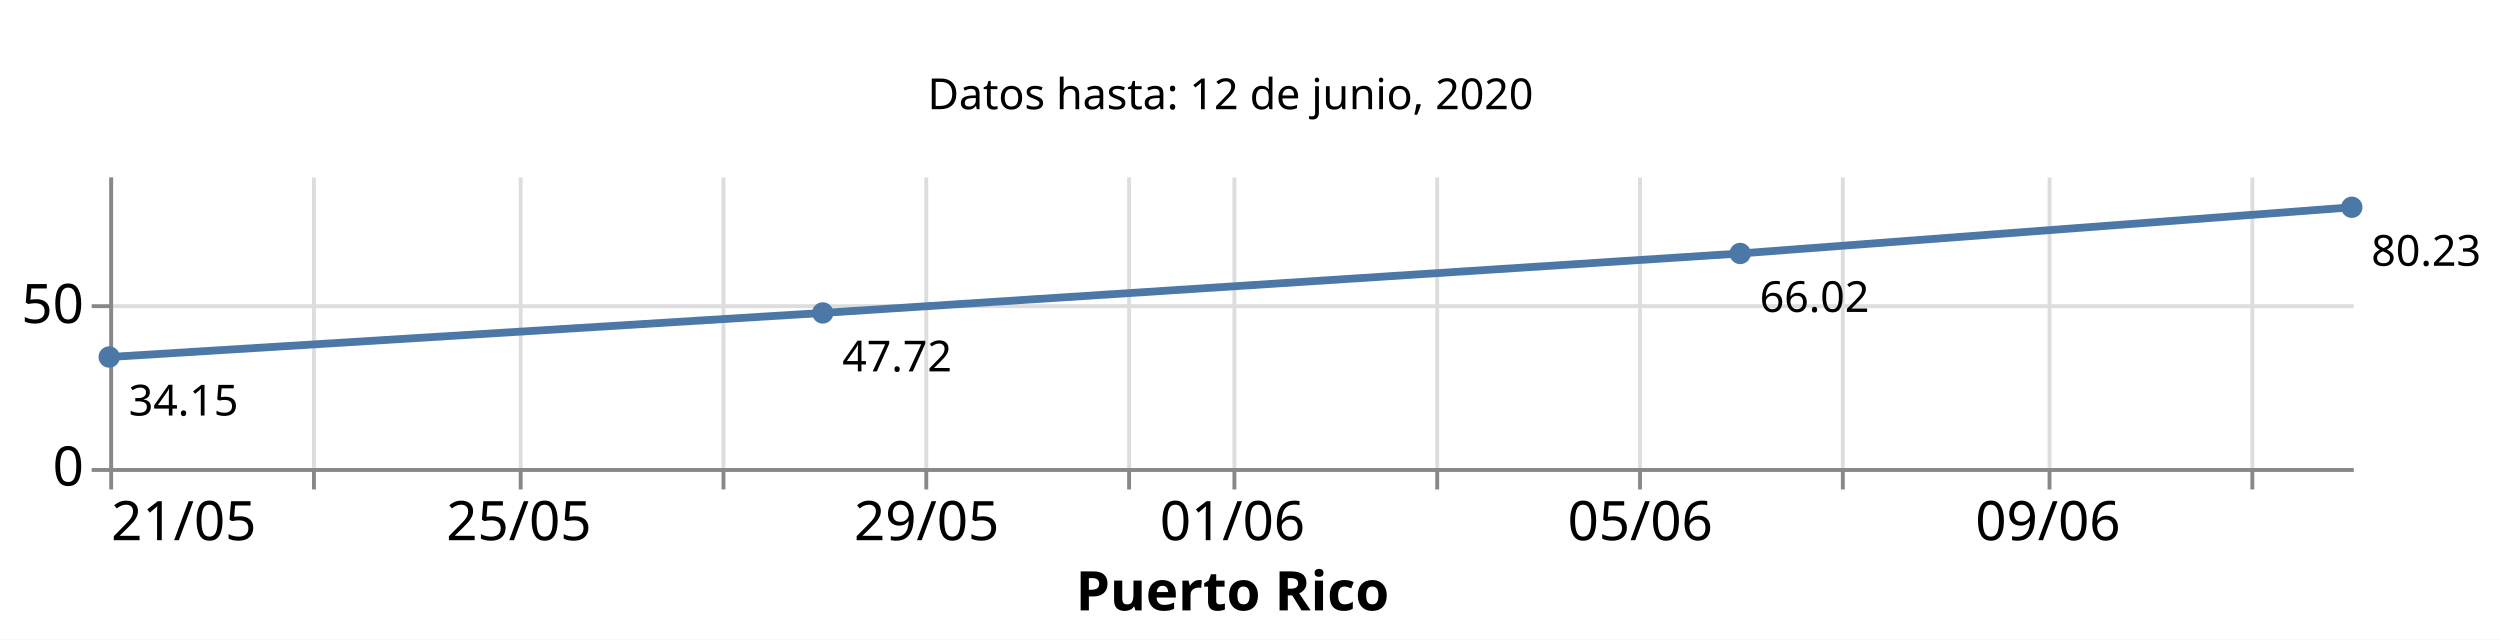
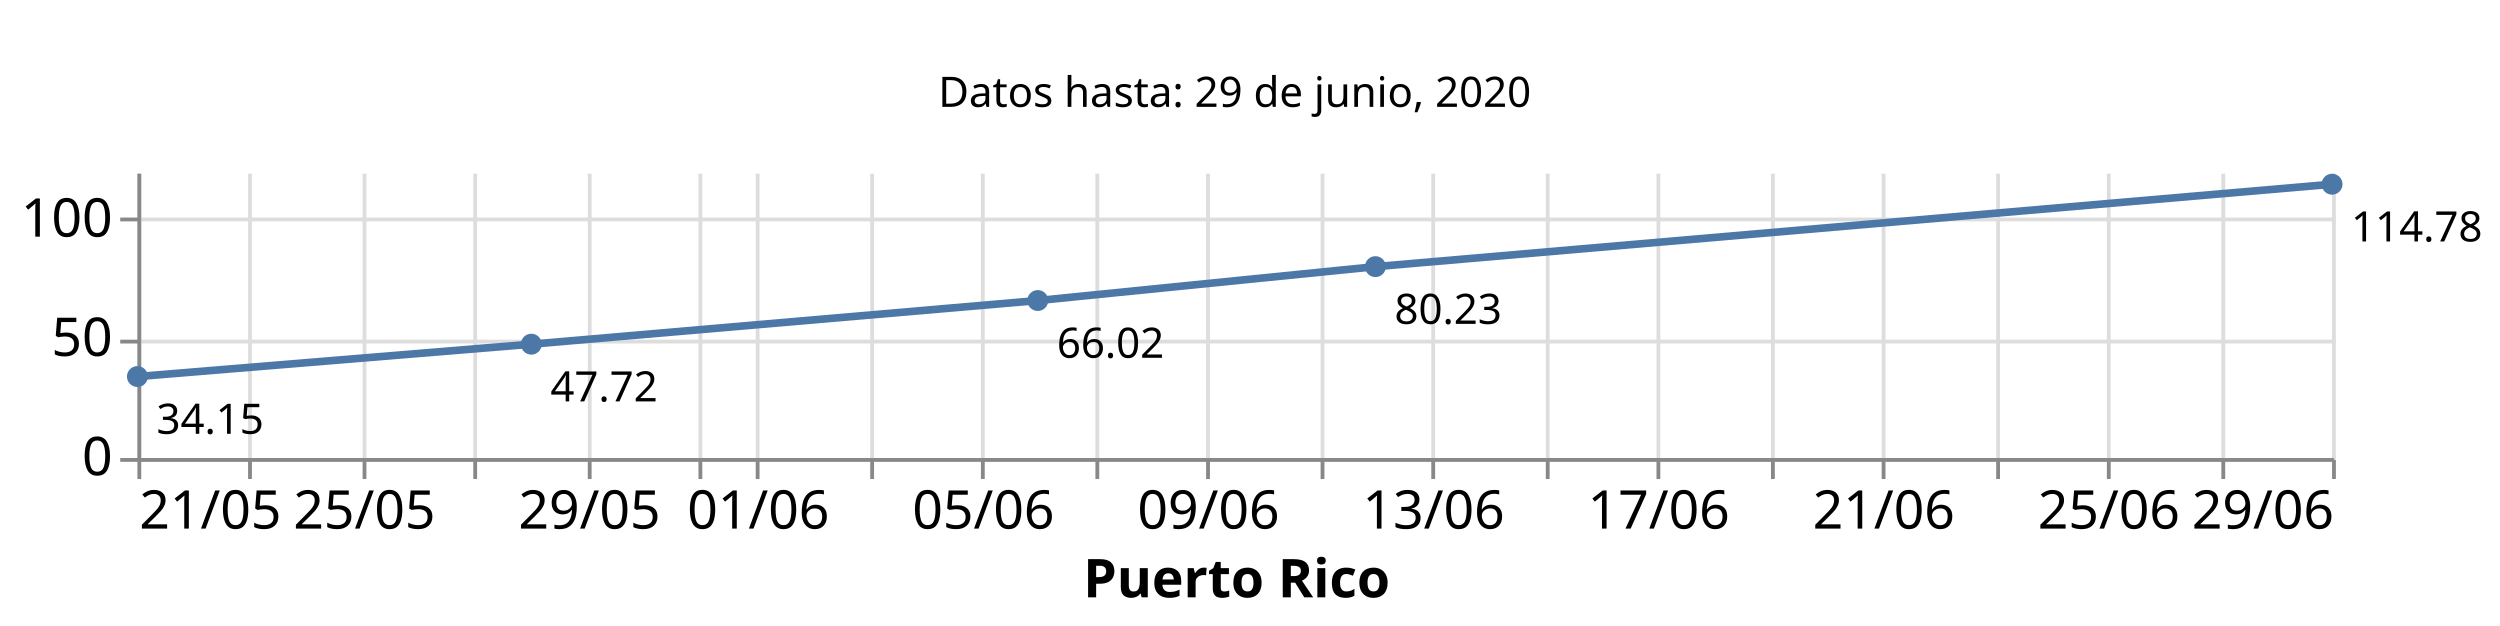
- <svg xmlns="http://www.w3.org/2000/svg" class="marks" width="641" height="164" viewBox="0 0 641 164" version="1.1">
-   <rect width="641" height="164" style="fill: white;" />
-   <g transform="translate(28,5)">
+ <svg xmlns="http://www.w3.org/2000/svg" class="marks" width="655" height="164" viewBox="0 0 655 164" version="1.1">
+   <rect width="655" height="164" style="fill: white;" />
+   <g transform="translate(36,5)">
    <g class="mark-group role-frame root">
      <g transform="translate(0,0)">
        <path class="background" d="M0,0h0v0h0Z" style="fill: none;" />
        <g>
          <g class="mark-group role-scope concat_0_group">
            <g transform="translate(0,0)">
              <path class="background" d="M0,0h575v40h-575Z" style="fill: none; stroke: #ddd; stroke-width: 0;" />
              <g>
                <g class="mark-text role-mark concat_0_marks">
-                   <text text-anchor="middle" transform="translate(287.5,23)" style="font-family: sans-serif; font-size: 11px; fill: black;">Datos hasta: 12 de junio, 2020</text>
+                   <text text-anchor="middle" transform="translate(287.5,23)" style="font-family: sans-serif; font-size: 11px; fill: black;">Datos hasta: 29 de junio, 2020</text>
                </g>
              </g>
              <path class="foreground" d="" style="display: none; fill: none;" />
            </g>
          </g>
          <g class="mark-group role-scope concat_1_group">
            <g transform="translate(0,40)">
              <path class="background" d="M0,0h575v75h-575Z" style="fill: none; stroke: #ddd; stroke-width: 0;" />
              <g>
                <g class="mark-group role-axis">
                  <g transform="translate(0.5,75.5)">
                    <path class="background" d="M0,0h0v0h0Z" style="pointer-events: none; fill: none;" />
                    <g>
                      <g class="mark-rule role-axis-grid" style="pointer-events: none;">
                        <line transform="translate(0,-75)" x2="0" y2="75" style="fill: none; stroke: #ddd; stroke-width: 1; opacity: 1;" />
-                         <line transform="translate(52,-75)" x2="0" y2="75" style="fill: none; stroke: #ddd; stroke-width: 1; opacity: 1;" />
-                         <line transform="translate(105,-75)" x2="0" y2="75" style="fill: none; stroke: #ddd; stroke-width: 1; opacity: 1;" />
-                         <line transform="translate(157,-75)" x2="0" y2="75" style="fill: none; stroke: #ddd; stroke-width: 1; opacity: 1;" />
-                         <line transform="translate(209,-75)" x2="0" y2="75" style="fill: none; stroke: #ddd; stroke-width: 1; opacity: 1;" />
-                         <line transform="translate(261,-75)" x2="0" y2="75" style="fill: none; stroke: #ddd; stroke-width: 1; opacity: 1;" />
-                         <line transform="translate(288,-75)" x2="0" y2="75" style="fill: none; stroke: #ddd; stroke-width: 1; opacity: 1;" />
-                         <line transform="translate(340,-75)" x2="0" y2="75" style="fill: none; stroke: #ddd; stroke-width: 1; opacity: 1;" />
-                         <line transform="translate(392,-75)" x2="0" y2="75" style="fill: none; stroke: #ddd; stroke-width: 1; opacity: 1;" />
-                         <line transform="translate(444,-75)" x2="0" y2="75" style="fill: none; stroke: #ddd; stroke-width: 1; opacity: 1;" />
-                         <line transform="translate(497,-75)" x2="0" y2="75" style="fill: none; stroke: #ddd; stroke-width: 1; opacity: 1;" />
-                         <line transform="translate(549,-75)" x2="0" y2="75" style="fill: none; stroke: #ddd; stroke-width: 1; opacity: 1;" />
+                         <line transform="translate(29,-75)" x2="0" y2="75" style="fill: none; stroke: #ddd; stroke-width: 1; opacity: 1;" />
+                         <line transform="translate(59,-75)" x2="0" y2="75" style="fill: none; stroke: #ddd; stroke-width: 1; opacity: 1;" />
+                         <line transform="translate(88,-75)" x2="0" y2="75" style="fill: none; stroke: #ddd; stroke-width: 1; opacity: 1;" />
+                         <line transform="translate(118,-75)" x2="0" y2="75" style="fill: none; stroke: #ddd; stroke-width: 1; opacity: 1;" />
+                         <line transform="translate(147,-75)" x2="0" y2="75" style="fill: none; stroke: #ddd; stroke-width: 1; opacity: 1;" />
+                         <line transform="translate(162,-75)" x2="0" y2="75" style="fill: none; stroke: #ddd; stroke-width: 1; opacity: 1;" />
+                         <line transform="translate(192,-75)" x2="0" y2="75" style="fill: none; stroke: #ddd; stroke-width: 1; opacity: 1;" />
+                         <line transform="translate(221,-75)" x2="0" y2="75" style="fill: none; stroke: #ddd; stroke-width: 1; opacity: 1;" />
+                         <line transform="translate(251,-75)" x2="0" y2="75" style="fill: none; stroke: #ddd; stroke-width: 1; opacity: 1;" />
+                         <line transform="translate(280,-75)" x2="0" y2="75" style="fill: none; stroke: #ddd; stroke-width: 1; opacity: 1;" />
+                         <line transform="translate(310,-75)" x2="0" y2="75" style="fill: none; stroke: #ddd; stroke-width: 1; opacity: 1;" />
+                         <line transform="translate(339,-75)" x2="0" y2="75" style="fill: none; stroke: #ddd; stroke-width: 1; opacity: 1;" />
+                         <line transform="translate(369,-75)" x2="0" y2="75" style="fill: none; stroke: #ddd; stroke-width: 1; opacity: 1;" />
+                         <line transform="translate(398,-75)" x2="0" y2="75" style="fill: none; stroke: #ddd; stroke-width: 1; opacity: 1;" />
+                         <line transform="translate(428,-75)" x2="0" y2="75" style="fill: none; stroke: #ddd; stroke-width: 1; opacity: 1;" />
+                         <line transform="translate(457,-75)" x2="0" y2="75" style="fill: none; stroke: #ddd; stroke-width: 1; opacity: 1;" />
+                         <line transform="translate(487,-75)" x2="0" y2="75" style="fill: none; stroke: #ddd; stroke-width: 1; opacity: 1;" />
+                         <line transform="translate(516,-75)" x2="0" y2="75" style="fill: none; stroke: #ddd; stroke-width: 1; opacity: 1;" />
+                         <line transform="translate(546,-75)" x2="0" y2="75" style="fill: none; stroke: #ddd; stroke-width: 1; opacity: 1;" />
+                         <line transform="translate(575,-75)" x2="0" y2="75" style="fill: none; stroke: #ddd; stroke-width: 1; opacity: 1;" />
                      </g>
                    </g>
                    <path class="foreground" d="" style="pointer-events: none; display: none; fill: none;" />
                  </g>
                </g>
                <g class="mark-group role-axis">
                  <g transform="translate(0.5,0.5)">
                    <path class="background" d="M0,0h0v0h0Z" style="pointer-events: none; fill: none;" />
                    <g>
                      <g class="mark-rule role-axis-grid" style="pointer-events: none;">
                        <line transform="translate(0,75)" x2="575" y2="0" style="fill: none; stroke: #ddd; stroke-width: 1; opacity: 1;" />
-                         <line transform="translate(0,33)" x2="575" y2="0" style="fill: none; stroke: #ddd; stroke-width: 1; opacity: 1;" />
+                         <line transform="translate(0,44)" x2="575" y2="0" style="fill: none; stroke: #ddd; stroke-width: 1; opacity: 1;" />
+                         <line transform="translate(0,12)" x2="575" y2="0" style="fill: none; stroke: #ddd; stroke-width: 1; opacity: 1;" />
                      </g>
                    </g>
                    <path class="foreground" d="" style="pointer-events: none; display: none; fill: none;" />
                  </g>
                </g>
                <g class="mark-group role-axis">
                  <g transform="translate(0.5,75.5)">
                    <path class="background" d="M0,0h0v0h0Z" style="pointer-events: none; fill: none;" />
                    <g>
                      <g class="mark-rule role-axis-tick" style="pointer-events: none;">
                        <line transform="translate(0,0)" x2="0" y2="5" style="fill: none; stroke: #888; stroke-width: 1; opacity: 1;" />
-                         <line transform="translate(52,0)" x2="0" y2="5" style="fill: none; stroke: #888; stroke-width: 1; opacity: 1;" />
-                         <line transform="translate(105,0)" x2="0" y2="5" style="fill: none; stroke: #888; stroke-width: 1; opacity: 1;" />
-                         <line transform="translate(157,0)" x2="0" y2="5" style="fill: none; stroke: #888; stroke-width: 1; opacity: 1;" />
-                         <line transform="translate(209,0)" x2="0" y2="5" style="fill: none; stroke: #888; stroke-width: 1; opacity: 1;" />
-                         <line transform="translate(261,0)" x2="0" y2="5" style="fill: none; stroke: #888; stroke-width: 1; opacity: 1;" />
-                         <line transform="translate(288,0)" x2="0" y2="5" style="fill: none; stroke: #888; stroke-width: 1; opacity: 1;" />
-                         <line transform="translate(340,0)" x2="0" y2="5" style="fill: none; stroke: #888; stroke-width: 1; opacity: 1;" />
-                         <line transform="translate(392,0)" x2="0" y2="5" style="fill: none; stroke: #888; stroke-width: 1; opacity: 1;" />
-                         <line transform="translate(444,0)" x2="0" y2="5" style="fill: none; stroke: #888; stroke-width: 1; opacity: 1;" />
-                         <line transform="translate(497,0)" x2="0" y2="5" style="fill: none; stroke: #888; stroke-width: 1; opacity: 1;" />
-                         <line transform="translate(549,0)" x2="0" y2="5" style="fill: none; stroke: #888; stroke-width: 1; opacity: 1;" />
+                         <line transform="translate(29,0)" x2="0" y2="5" style="fill: none; stroke: #888; stroke-width: 1; opacity: 1;" />
+                         <line transform="translate(59,0)" x2="0" y2="5" style="fill: none; stroke: #888; stroke-width: 1; opacity: 1;" />
+                         <line transform="translate(88,0)" x2="0" y2="5" style="fill: none; stroke: #888; stroke-width: 1; opacity: 1;" />
+                         <line transform="translate(118,0)" x2="0" y2="5" style="fill: none; stroke: #888; stroke-width: 1; opacity: 1;" />
+                         <line transform="translate(147,0)" x2="0" y2="5" style="fill: none; stroke: #888; stroke-width: 1; opacity: 1;" />
+                         <line transform="translate(162,0)" x2="0" y2="5" style="fill: none; stroke: #888; stroke-width: 1; opacity: 1;" />
+                         <line transform="translate(192,0)" x2="0" y2="5" style="fill: none; stroke: #888; stroke-width: 1; opacity: 1;" />
+                         <line transform="translate(221,0)" x2="0" y2="5" style="fill: none; stroke: #888; stroke-width: 1; opacity: 1;" />
+                         <line transform="translate(251,0)" x2="0" y2="5" style="fill: none; stroke: #888; stroke-width: 1; opacity: 1;" />
+                         <line transform="translate(280,0)" x2="0" y2="5" style="fill: none; stroke: #888; stroke-width: 1; opacity: 1;" />
+                         <line transform="translate(310,0)" x2="0" y2="5" style="fill: none; stroke: #888; stroke-width: 1; opacity: 1;" />
+                         <line transform="translate(339,0)" x2="0" y2="5" style="fill: none; stroke: #888; stroke-width: 1; opacity: 1;" />
+                         <line transform="translate(369,0)" x2="0" y2="5" style="fill: none; stroke: #888; stroke-width: 1; opacity: 1;" />
+                         <line transform="translate(398,0)" x2="0" y2="5" style="fill: none; stroke: #888; stroke-width: 1; opacity: 1;" />
+                         <line transform="translate(428,0)" x2="0" y2="5" style="fill: none; stroke: #888; stroke-width: 1; opacity: 1;" />
+                         <line transform="translate(457,0)" x2="0" y2="5" style="fill: none; stroke: #888; stroke-width: 1; opacity: 1;" />
+                         <line transform="translate(487,0)" x2="0" y2="5" style="fill: none; stroke: #888; stroke-width: 1; opacity: 1;" />
+                         <line transform="translate(516,0)" x2="0" y2="5" style="fill: none; stroke: #888; stroke-width: 1; opacity: 1;" />
+                         <line transform="translate(546,0)" x2="0" y2="5" style="fill: none; stroke: #888; stroke-width: 1; opacity: 1;" />
+                         <line transform="translate(575,0)" x2="0" y2="5" style="fill: none; stroke: #888; stroke-width: 1; opacity: 1;" />
                      </g>
                      <g class="mark-text role-axis-label" style="pointer-events: none;">
                        <text text-anchor="start" transform="translate(0,18)" style="font-family: sans-serif; font-size: 14px; fill: #000; opacity: 1;">21/05</text>
-                         <text text-anchor="middle" transform="translate(52.27273,18)" style="font-family: sans-serif; font-size: 14px; fill: #000; opacity: 0;">23/05</text>
-                         <text text-anchor="middle" transform="translate(104.5455,18)" style="font-family: sans-serif; font-size: 14px; fill: #000; opacity: 1;">25/05</text>
-                         <text text-anchor="middle" transform="translate(156.8182,18)" style="font-family: sans-serif; font-size: 14px; fill: #000; opacity: 0;">27/05</text>
-                         <text text-anchor="middle" transform="translate(209.0909,18)" style="font-family: sans-serif; font-size: 14px; fill: #000; opacity: 1;">29/05</text>
-                         <text text-anchor="middle" transform="translate(261.3636,18)" style="font-family: sans-serif; font-size: 14px; fill: #000; opacity: 0;">31/05</text>
-                         <text text-anchor="middle" transform="translate(287.5,18)" style="font-family: sans-serif; font-size: 14px; fill: #000; opacity: 1;">01/06</text>
-                         <text text-anchor="middle" transform="translate(339.7727,18)" style="font-family: sans-serif; font-size: 14px; fill: #000; opacity: 0;">03/06</text>
-                         <text text-anchor="middle" transform="translate(392.0455,18)" style="font-family: sans-serif; font-size: 14px; fill: #000; opacity: 1;">05/06</text>
-                         <text text-anchor="middle" transform="translate(444.3182,18)" style="font-family: sans-serif; font-size: 14px; fill: #000; opacity: 0;">07/06</text>
-                         <text text-anchor="middle" transform="translate(496.5909,18)" style="font-family: sans-serif; font-size: 14px; fill: #000; opacity: 1;">09/06</text>
-                         <text text-anchor="middle" transform="translate(548.8636,18)" style="font-family: sans-serif; font-size: 14px; fill: #000; opacity: 0;">11/06</text>
+                         <text text-anchor="middle" transform="translate(29.48718,18)" style="font-family: sans-serif; font-size: 14px; fill: #000; opacity: 0;">23/05</text>
+                         <text text-anchor="middle" transform="translate(58.97436,18)" style="font-family: sans-serif; font-size: 14px; fill: #000; opacity: 1;">25/05</text>
+                         <text text-anchor="middle" transform="translate(88.46154,18)" style="font-family: sans-serif; font-size: 14px; fill: #000; opacity: 0;">27/05</text>
+                         <text text-anchor="middle" transform="translate(117.9487,18)" style="font-family: sans-serif; font-size: 14px; fill: #000; opacity: 1;">29/05</text>
+                         <text text-anchor="middle" transform="translate(147.4359,18)" style="font-family: sans-serif; font-size: 14px; fill: #000; opacity: 0;">31/05</text>
+                         <text text-anchor="middle" transform="translate(162.1795,18)" style="font-family: sans-serif; font-size: 14px; fill: #000; opacity: 1;">01/06</text>
+                         <text text-anchor="middle" transform="translate(191.6667,18)" style="font-family: sans-serif; font-size: 14px; fill: #000; opacity: 0;">03/06</text>
+                         <text text-anchor="middle" transform="translate(221.1538,18)" style="font-family: sans-serif; font-size: 14px; fill: #000; opacity: 1;">05/06</text>
+                         <text text-anchor="middle" transform="translate(250.641,18)" style="font-family: sans-serif; font-size: 14px; fill: #000; opacity: 0;">07/06</text>
+                         <text text-anchor="middle" transform="translate(280.1282,18)" style="font-family: sans-serif; font-size: 14px; fill: #000; opacity: 1;">09/06</text>
+                         <text text-anchor="middle" transform="translate(309.6154,18)" style="font-family: sans-serif; font-size: 14px; fill: #000; opacity: 0;">11/06</text>
+                         <text text-anchor="middle" transform="translate(339.1026,18)" style="font-family: sans-serif; font-size: 14px; fill: #000; opacity: 1;">13/06</text>
+                         <text text-anchor="middle" transform="translate(368.5897,18)" style="font-family: sans-serif; font-size: 14px; fill: #000; opacity: 0;">15/06</text>
+                         <text text-anchor="middle" transform="translate(398.0769,18)" style="font-family: sans-serif; font-size: 14px; fill: #000; opacity: 1;">17/06</text>
+                         <text text-anchor="middle" transform="translate(427.5641,18)" style="font-family: sans-serif; font-size: 14px; fill: #000; opacity: 0;">19/06</text>
+                         <text text-anchor="middle" transform="translate(457.0513,18)" style="font-family: sans-serif; font-size: 14px; fill: #000; opacity: 1;">21/06</text>
+                         <text text-anchor="middle" transform="translate(486.5385,18)" style="font-family: sans-serif; font-size: 14px; fill: #000; opacity: 0;">23/06</text>
+                         <text text-anchor="middle" transform="translate(516.0256,18)" style="font-family: sans-serif; font-size: 14px; fill: #000; opacity: 1;">25/06</text>
+                         <text text-anchor="middle" transform="translate(545.5128,18)" style="font-family: sans-serif; font-size: 14px; fill: #000; opacity: 0;">27/06</text>
+                         <text text-anchor="end" transform="translate(575,18)" style="font-family: sans-serif; font-size: 14px; fill: #000; opacity: 1;">29/06</text>
                      </g>
                      <g class="mark-rule role-axis-domain" style="pointer-events: none;">
                        <line transform="translate(0,0)" x2="575" y2="0" style="fill: none; stroke: #888; stroke-width: 1; opacity: 1;" />
                      </g>
                      <g class="mark-text role-axis-title" style="pointer-events: none;">
                        <text text-anchor="middle" transform="translate(287.5,36)" style="font-family: sans-serif; font-size: 14px; font-weight: bold; fill: #000; opacity: 1;">Puerto Rico</text>
                      </g>
                    </g>
                    <path class="foreground" d="" style="pointer-events: none; display: none; fill: none;" />
                  </g>
                </g>
                <g class="mark-group role-axis">
                  <g transform="translate(0.5,0.5)">
                    <path class="background" d="M0,0h0v0h0Z" style="pointer-events: none; fill: none;" />
                    <g>
                      <g class="mark-rule role-axis-tick" style="pointer-events: none;">
                        <line transform="translate(0,75)" x2="-5" y2="0" style="fill: none; stroke: #888; stroke-width: 1; opacity: 1;" />
-                         <line transform="translate(0,33)" x2="-5" y2="0" style="fill: none; stroke: #888; stroke-width: 1; opacity: 1;" />
+                         <line transform="translate(0,44)" x2="-5" y2="0" style="fill: none; stroke: #888; stroke-width: 1; opacity: 1;" />
+                         <line transform="translate(0,12)" x2="-5" y2="0" style="fill: none; stroke: #888; stroke-width: 1; opacity: 1;" />
                      </g>
                      <g class="mark-text role-axis-label" style="pointer-events: none;">
                        <text text-anchor="end" transform="translate(-7,79)" style="font-family: sans-serif; font-size: 14px; fill: #000; opacity: 1;">0</text>
-                         <text text-anchor="end" transform="translate(-7,37.33333)" style="font-family: sans-serif; font-size: 14px; fill: #000; opacity: 1;">50</text>
+                         <text text-anchor="end" transform="translate(-7,47.75)" style="font-family: sans-serif; font-size: 14px; fill: #000; opacity: 1;">50</text>
+                         <text text-anchor="end" transform="translate(-7,16.5)" style="font-family: sans-serif; font-size: 14px; fill: #000; opacity: 1;">100</text>
                      </g>
                      <g class="mark-rule role-axis-domain" style="pointer-events: none;">
                        <line transform="translate(0,75)" x2="0" y2="-75" style="fill: none; stroke: #888; stroke-width: 1; opacity: 1;" />
                      </g>
                    </g>
                    <path class="foreground" d="" style="pointer-events: none; display: none; fill: none;" />
                  </g>
                </g>
                <g class="mark-line role-mark concat_1_layer_0_layer_0_marks">
-                   <path d="M0,46.539L182.955,35.233L418.182,19.987L575,8.145" style="fill: none; stroke: #4c78a8; stroke-width: 2;" />
+                   <path d="M0,53.654L103.205,45.175L235.897,33.74L324.359,24.859L575,3.262" style="fill: none; stroke: #4c78a8; stroke-width: 2;" />
                </g>
                <g class="mark-symbol role-mark concat_1_layer_0_layer_1_marks">
-                   <path transform="translate(0,46.53904)" d="M2.739,0A2.739,2.739,0,1,1,-2.739,0A2.739,2.739,0,1,1,2.739,0" style="fill: #4c78a8; stroke-width: 2; opacity: 1;" />
-                   <path transform="translate(182.9545,35.23331)" d="M2.739,0A2.739,2.739,0,1,1,-2.739,0A2.739,2.739,0,1,1,2.739,0" style="fill: #4c78a8; stroke-width: 2; opacity: 1;" />
-                   <path transform="translate(418.1818,19.98717)" d="M2.739,0A2.739,2.739,0,1,1,-2.739,0A2.739,2.739,0,1,1,2.739,0" style="fill: #4c78a8; stroke-width: 2; opacity: 1;" />
-                   <path transform="translate(575,8.145105)" d="M2.739,0A2.739,2.739,0,1,1,-2.739,0A2.739,2.739,0,1,1,2.739,0" style="fill: #4c78a8; stroke-width: 2; opacity: 1;" />
+                   <path transform="translate(0,53.65428)" d="M2.739,0A2.739,2.739,0,1,1,-2.739,0A2.739,2.739,0,1,1,2.739,0" style="fill: #4c78a8; stroke-width: 2; opacity: 1;" />
+                   <path transform="translate(103.2051,45.17498)" d="M2.739,0A2.739,2.739,0,1,1,-2.739,0A2.739,2.739,0,1,1,2.739,0" style="fill: #4c78a8; stroke-width: 2; opacity: 1;" />
+                   <path transform="translate(235.8974,33.74038)" d="M2.739,0A2.739,2.739,0,1,1,-2.739,0A2.739,2.739,0,1,1,2.739,0" style="fill: #4c78a8; stroke-width: 2; opacity: 1;" />
+                   <path transform="translate(324.359,24.85883)" d="M2.739,0A2.739,2.739,0,1,1,-2.739,0A2.739,2.739,0,1,1,2.739,0" style="fill: #4c78a8; stroke-width: 2; opacity: 1;" />
+                   <path transform="translate(575,3.261961)" d="M2.739,0A2.739,2.739,0,1,1,-2.739,0A2.739,2.739,0,1,1,2.739,0" style="fill: #4c78a8; stroke-width: 2; opacity: 1;" />
                </g>
                <g class="mark-text role-mark concat_1_layer_1_marks">
-                   <text text-anchor="start" transform="translate(5,61.53904)" style="font-family: sans-serif; font-size: 11px; fill: black;">34.15</text>
-                   <text text-anchor="start" transform="translate(187.9545,50.23331)" style="font-family: sans-serif; font-size: 11px; fill: black;">47.72</text>
-                   <text text-anchor="start" transform="translate(423.1818,34.98717)" style="font-family: sans-serif; font-size: 11px; fill: black;">66.02</text>
-                   <text text-anchor="start" transform="translate(580,23.1451)" style="font-family: sans-serif; font-size: 11px; fill: black;">80.23</text>
+                   <text text-anchor="start" transform="translate(5,68.65428)" style="font-family: sans-serif; font-size: 11px; fill: black;">34.15</text>
+                   <text text-anchor="start" transform="translate(108.2051,60.17498)" style="font-family: sans-serif; font-size: 11px; fill: black;">47.72</text>
+                   <text text-anchor="start" transform="translate(240.8974,48.74038)" style="font-family: sans-serif; font-size: 11px; fill: black;">66.02</text>
+                   <text text-anchor="start" transform="translate(329.359,39.85883)" style="font-family: sans-serif; font-size: 11px; fill: black;">80.23</text>
+                   <text text-anchor="start" transform="translate(580,18.26196)" style="font-family: sans-serif; font-size: 11px; fill: black;">114.78</text>
                </g>
              </g>
              <path class="foreground" d="" style="display: none; fill: none;" />
            </g>
          </g>
        </g>
        <path class="foreground" d="" style="display: none; fill: none;" />
      </g>
    </g>
  </g>
</svg>
